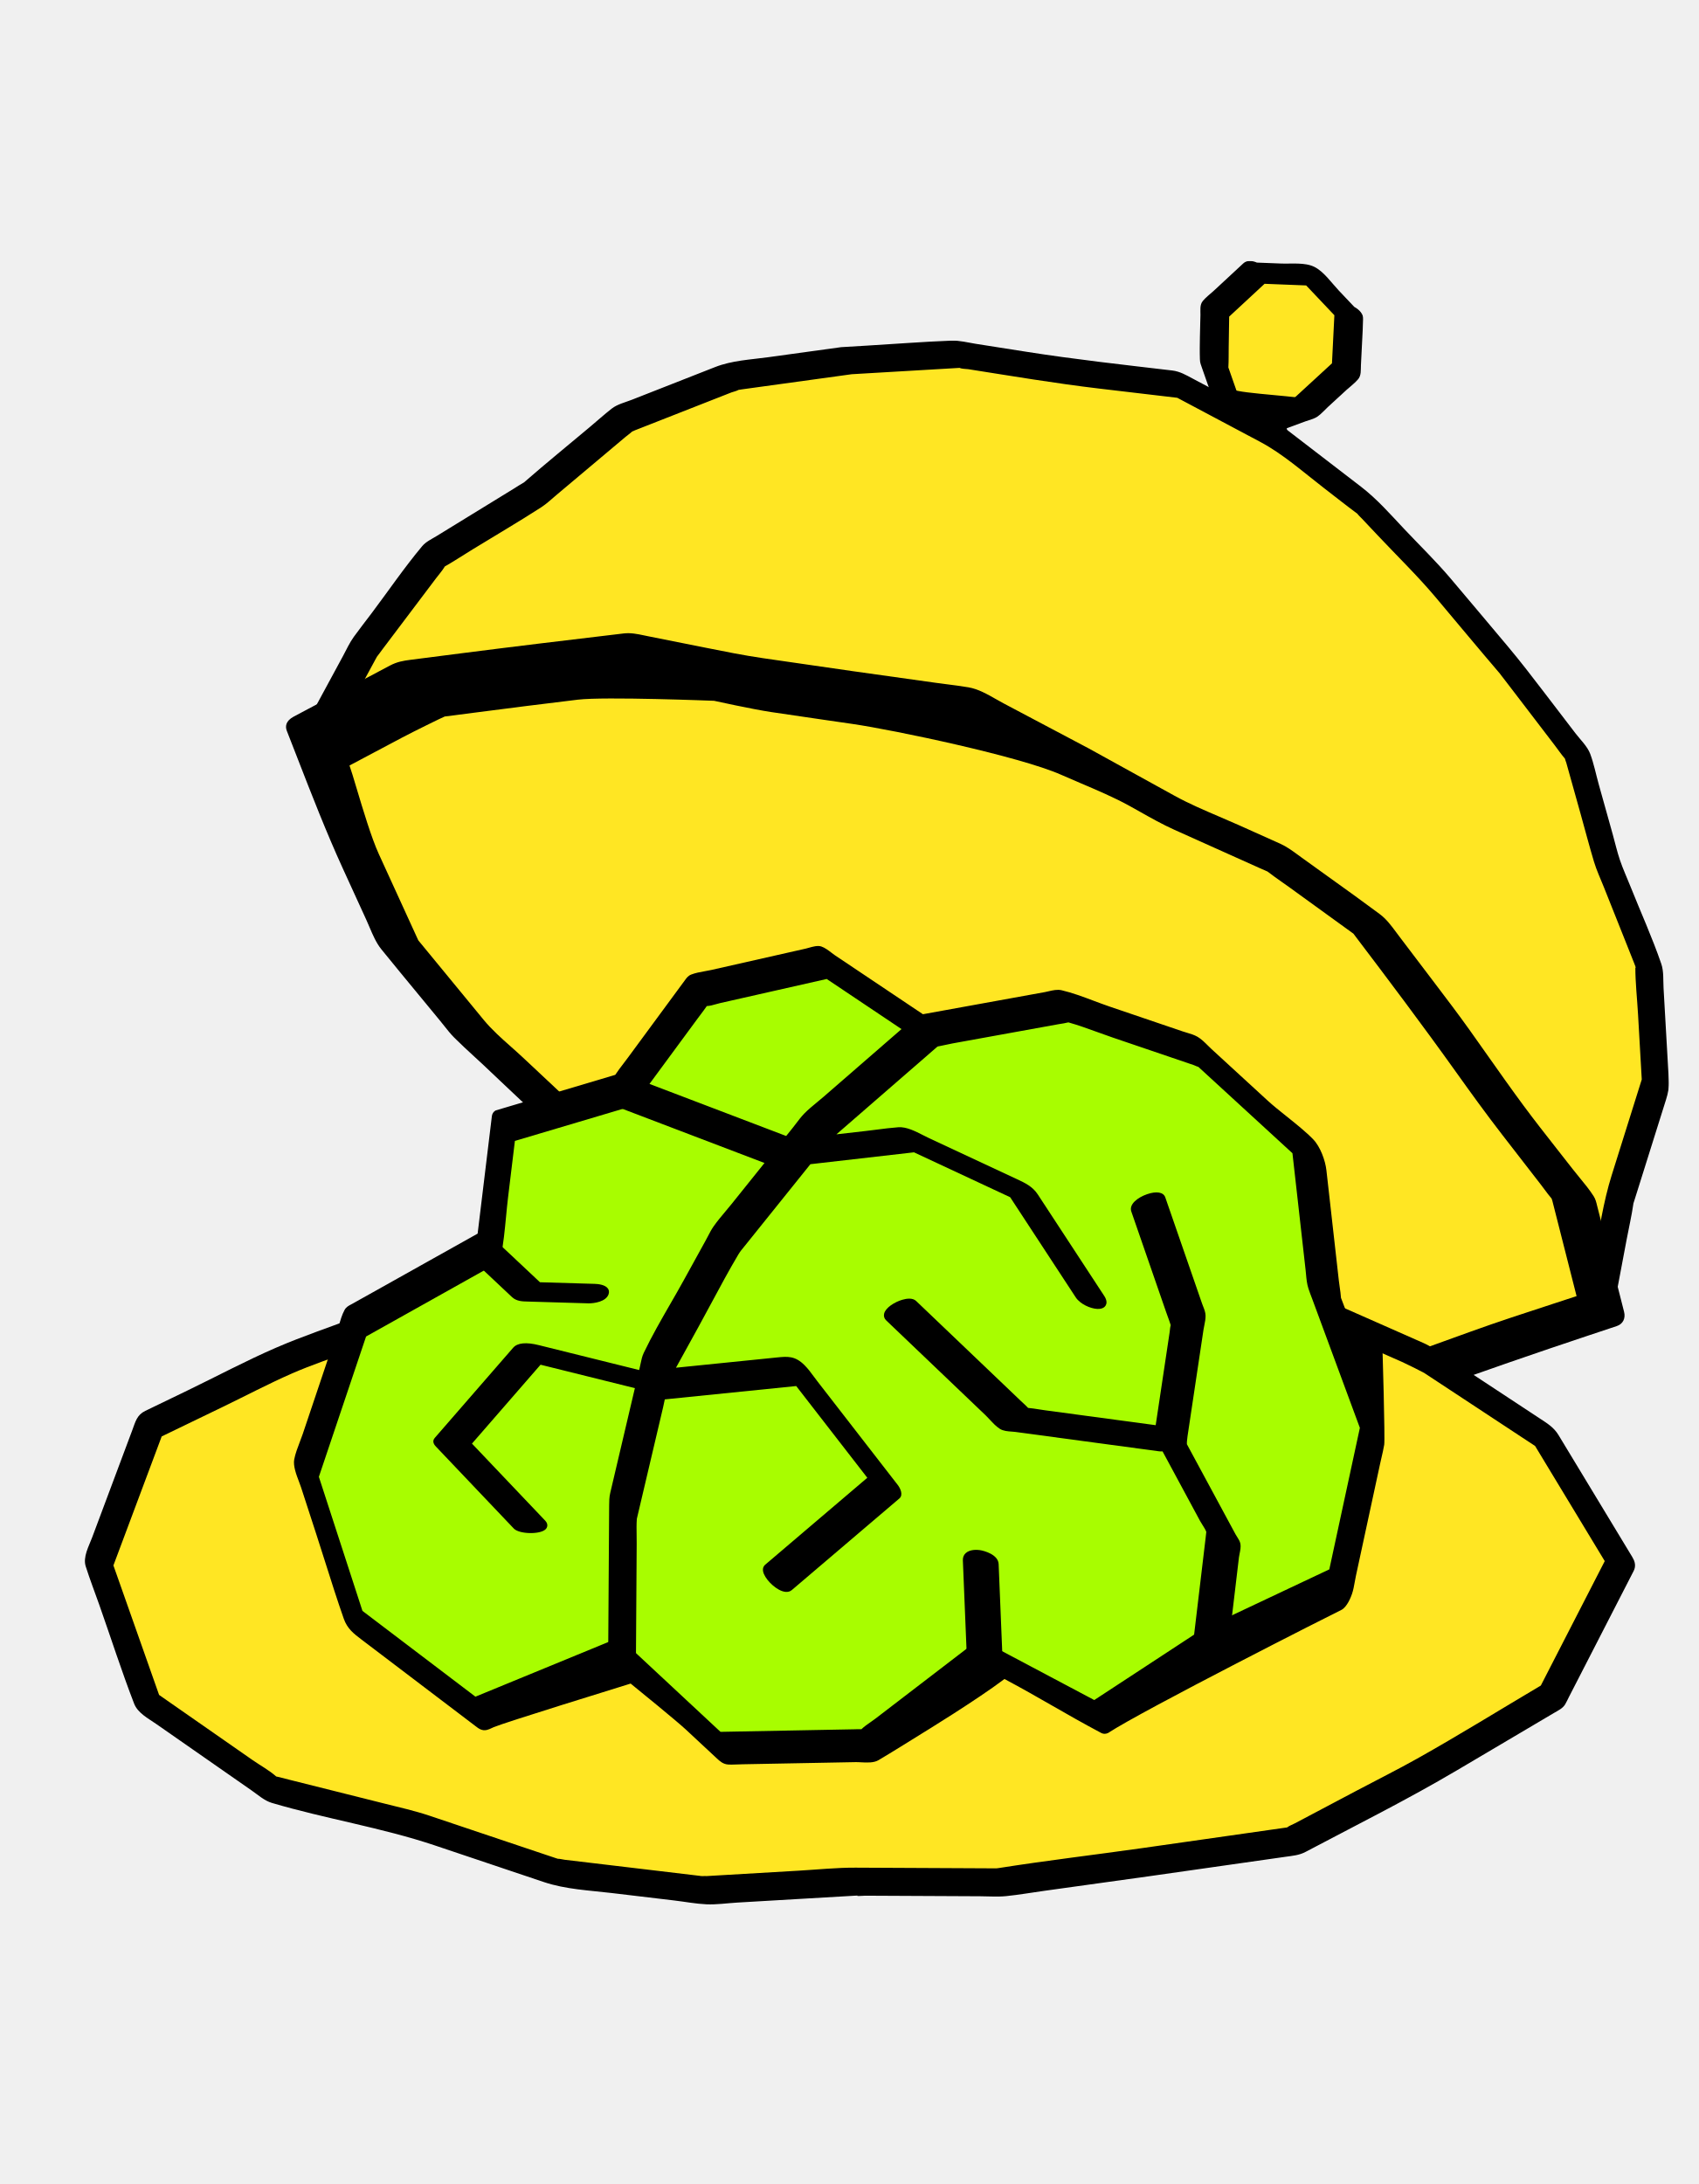
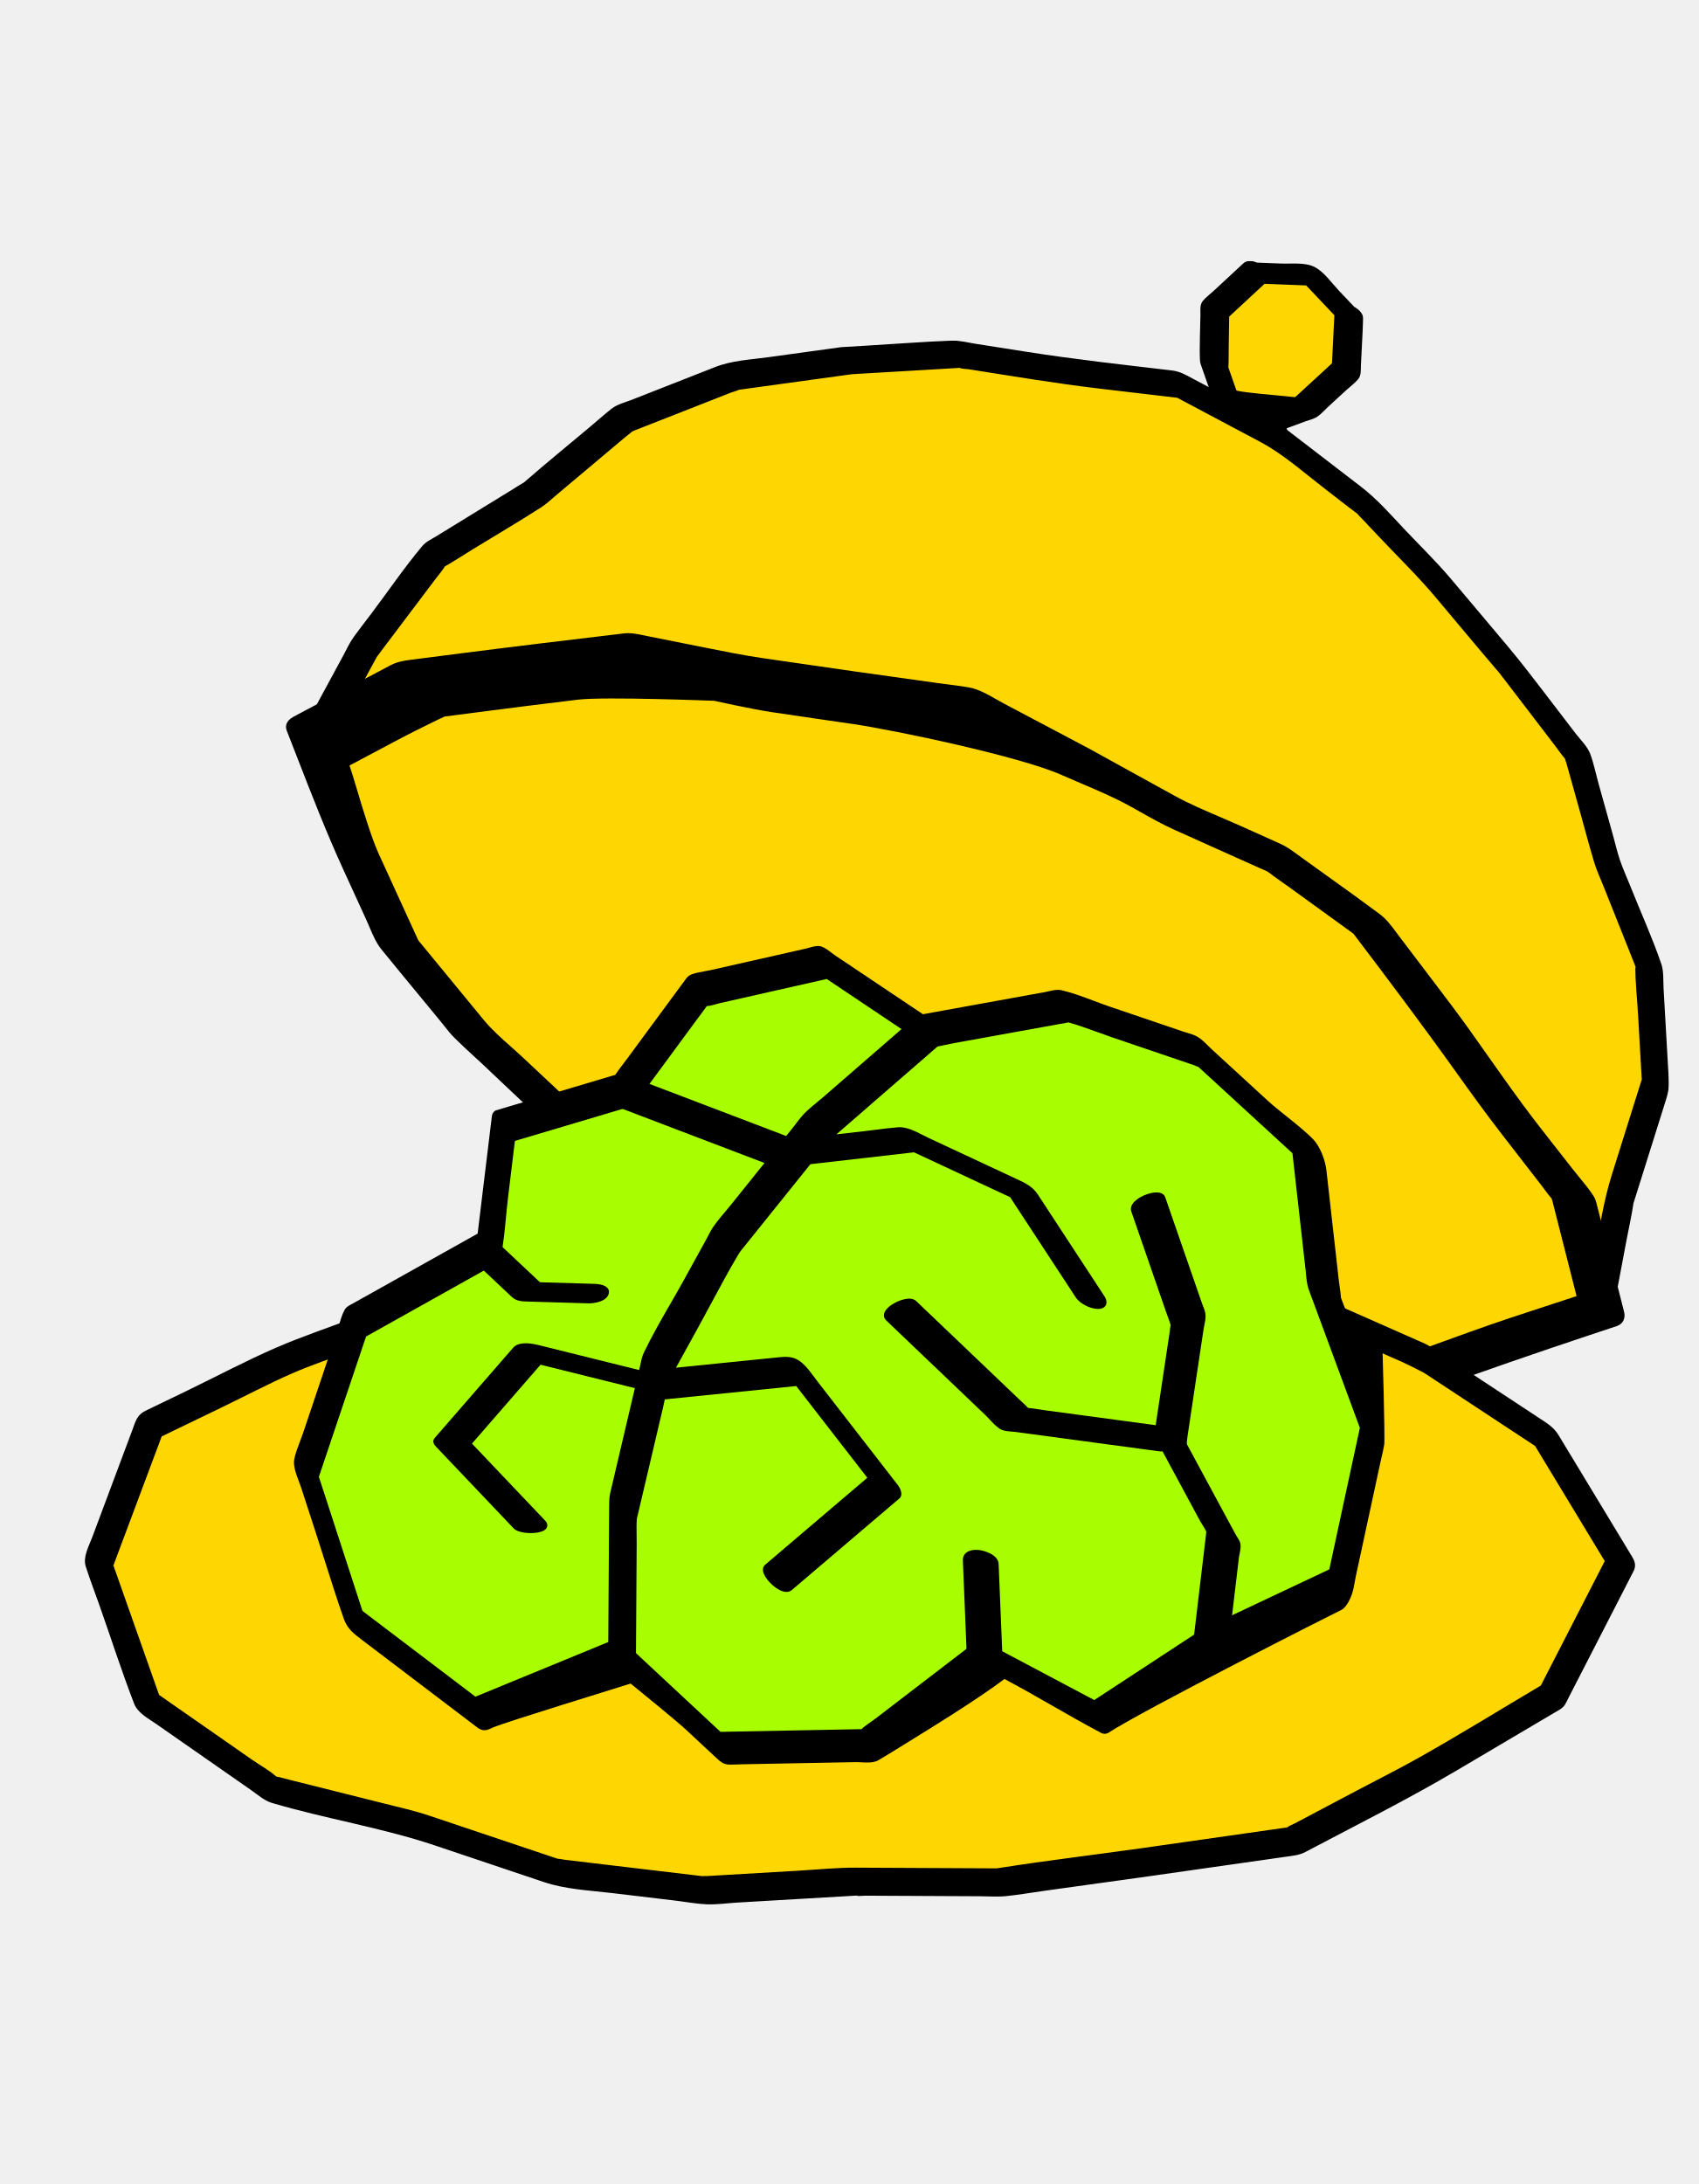
<svg xmlns="http://www.w3.org/2000/svg" height="180" viewBox="0 0 140 180" width="140">
  <mask id="a" fill="#fff">
    <path d="m.366.047h13.49v15.032h-13.49z" fill="#fff" fill-rule="evenodd" />
  </mask>
  <mask id="b" fill="#fff">
    <path d="m.228.041h113.141v81.116h-113.141z" fill="#fff" fill-rule="evenodd" />
  </mask>
  <g fill="none" fill-rule="evenodd">
    <path d="m0 0h140v180h-140z" />
-     <path d="m95.031 14.644-1.962-5.602.068-4.511 3.341-3.098.023.065 4.503.177 3.112 3.287.069-.026-.229 4.578-3.353 3.084z" fill="#ffe623" transform="translate(7 21)" />
+     <path d="m95.031 14.644-1.962-5.602.068-4.511 3.341-3.098.023.065 4.503.177 3.112 3.287.069-.026-.229 4.578-3.353 3.084z" fill="#fed601" transform="translate(7 21)" />
    <path d="m9.455 10.16-1.167 1.073c-.156.143-.314.177 0 .074-.073.024-.144.055-.218.08-1.321.441-2.626.941-3.932 1.434l-1.345-3.84c-.012-.033-.022-.073-.033-.11.008.054-.016.053-.02-.053-.01-.029-.018-.058-.033-.081.015.023.025.045.034.065v-.057c.029-.515.016-1.035.024-1.55l.039-2.56 2.918-2.705 3.429.135 2.325 2.455-.198 3.965-1.823 1.676m3.666-6.324-1.293-1.365c-.583-.617-1.216-1.541-1.992-1.932-.778-.393-1.903-.247-2.742-.28-.668-.026-1.336-.053-2.005-.078-.4-.174-.827-.207-1.118.063l-2.42 2.245c-.295.274-.653.536-.912.846-.274.326-.196.762-.202 1.168-.019 1.207-.107 2.434-.055 3.64.012.282.111.518.204.784l.602 1.718 1.188 3.388c.128.367.445.656.809.835.36.186.786.28 1.139.15l2.844-1.045 1.922-.706c.318-.117.716-.203 1-.4.304-.21.571-.525.843-.775l1.545-1.42c.31-.285.69-.558.958-.881.265-.32.21-.755.229-1.155l.19-3.791c.02-.413-.312-.78-.734-1.01" fill="#000" mask="url(#a)" transform="translate(98.51 21.46)" />
    <path d="m94.25 8.818c.006.018.014.034.02.053-.003-.019-.008-.041-.02-.069z" fill="#000" transform="translate(7 21.46)" />
-     <path d="m62.765 8.268-9.481 1.308-8.942 3.51-7.351 6.181-8.176 5.02-5.764 7.642-4.481 8.28 8.224 3.38 8.08 3.773 8.227 3.437 8.19 3.528 7.734 4.565 8.447 2.936 8.267 3.349 8.393 3.064 8.169 3.567 7.852 4.306 8.123 3.684 8.129 3.672 8.354 3.137 1.769-9.375 2.929-9.327-.555-9.732-3.425-8.597-2.456-8.773-5.541-7.244-5.763-6.843-6.193-6.569-7.25-5.573-8.165-4.34-9.203-1.086-9.011-1.418z" fill="#ffe623" transform="translate(7 21.46)" />
+     <path d="m62.765 8.268-9.481 1.308-8.942 3.51-7.351 6.181-8.176 5.02-5.764 7.642-4.481 8.28 8.224 3.38 8.08 3.773 8.227 3.437 8.19 3.528 7.734 4.565 8.447 2.936 8.267 3.349 8.393 3.064 8.169 3.567 7.852 4.306 8.123 3.684 8.129 3.672 8.354 3.137 1.769-9.375 2.929-9.327-.555-9.732-3.425-8.597-2.456-8.773-5.541-7.244-5.763-6.843-6.193-6.569-7.25-5.573-8.165-4.34-9.203-1.086-9.011-1.418z" fill="#fed601" transform="translate(7 21.46)" />
    <path d="m51.02 55.334.054.019-.011-.007zm76.771 2.85-.012-.032c.001.028.005.06.014.09z" fill="#000" transform="translate(7 21.46)" />
    <path d="m108.658 68.813c-.703 2.236-1.032 4.557-1.466 6.858l-.551 2.92c-2.947-1.086-5.921-2.123-8.782-3.415-3.758-1.698-7.516-3.397-11.272-5.1l-3.1-1.406c-.238-.108-.587-.354-.13-.048-.227-.153-.489-.269-.729-.4l-6.442-3.534c-1.393-.764-2.877-1.346-4.333-1.982-1.64-.717-3.268-1.515-4.943-2.147-3.494-1.32-7.03-2.517-10.491-3.92-1.996-.808-3.978-1.667-5.993-2.428-1.856-.7-3.754-1.306-5.629-1.957-.892-.31-1.783-.676-2.691-.936l-.021-.004-.02-.013c-.344-.209-.693-.409-1.039-.614l-6.213-3.667c-1.488-.879-3.204-1.446-4.787-2.128-1.474-.635-2.945-1.282-4.427-1.9-3.622-1.514-7.243-3-10.8-4.66-1.708-.799-3.403-1.65-5.135-2.394-2.07-.89-4.17-1.714-6.253-2.57l-.386-.16 2.27-4.193c.491-.908.982-1.817 1.474-2.724.033-.062.08-.129.108-.196.155-.193.298-.4.446-.597l4.44-5.886c.217-.288.471-.57.66-.876.022-.034.032-.056.04-.074.783-.448 1.542-.947 2.311-1.42 1.88-1.155 3.796-2.268 5.65-3.467.448-.29.843-.669 1.251-1.012l2.897-2.436 2.795-2.35c.17-.144.379-.284.546-.443.07-.017.177-.08.221-.097l6.567-2.578 1.396-.548c.129-.05.432-.115.59-.21.088-.01.179-.029.262-.04l1.3-.18 7.22-.995.54-.075 5.746-.338 3.025-.178.13-.008c.168.093.533.08.712.109 3.591.565 7.173 1.17 10.784 1.597l6.442.76c2.274 1.21 4.547 2.417 6.82 3.625 1.913 1.018 3.553 2.494 5.267 3.812.92.708 1.83 1.433 2.763 2.125.003.006.003.007.008.013.1.136.24.256.356.379l1.349 1.43c1.582 1.678 3.254 3.304 4.74 5.068 1.762 2.092 3.508 4.2 5.286 6.278.086.124.185.242.277.362l1.16 1.514 3.09 4.041c.276.36.537.749.835 1.093.021.114.095.273.114.344l1.185 4.235c.365 1.305.707 2.619 1.096 3.916.212.707.534 1.39.807 2.076l1.887 4.734.655 1.647.046.134c-.003-.074.01-.107.013.033.025.068.05.132.061.133-.03-.002-.05-.035-.06-.075-.001 1.298.15 2.614.223 3.91.091 1.592.181 3.185.273 4.777l.033.577-2.474 7.88m4.705-7.793-.195-3.42-.24-4.201c-.036-.637.025-1.374-.184-1.987-.74-2.164-1.704-4.277-2.551-6.403-.285-.716-.613-1.428-.86-2.158-.236-.697-.4-1.427-.598-2.134l-1.14-4.075c-.234-.836-.408-1.724-.71-2.539-.23-.62-.82-1.18-1.213-1.693l-2.576-3.367c-.985-1.287-1.964-2.565-3.007-3.805-1.579-1.874-3.15-3.755-4.737-5.623-1.192-1.404-2.53-2.703-3.794-4.043-1.155-1.225-2.236-2.468-3.57-3.494l-6.036-4.639c-.66-.507 2.944-2.05 2.187-2.44s-6.033-.562-6.765-.951c-.232-.123-.304.69-.535.567l-2.722-1.447c-.551-.293-1.054-.591-1.683-.665-4.02-.475-8.035-.916-12.032-1.545l-4.18-.657c-.645-.102-1.325-.283-1.985-.259-2.328.088-4.657.275-6.983.411l-2.112.126-5.975.824c-1.483.205-3.013.267-4.412.816l-6.871 2.698c-.54.212-1.191.365-1.654.728-.616.482-1.2 1.01-1.8 1.513-1.789 1.504-3.609 2.979-5.37 4.516l-.048.044c-.284.157-.556.341-.832.511l-3.262 2.002-3.116 1.913c-.406.249-.885.468-1.192.835-1.482 1.77-2.8 3.71-4.189 5.554-.48.636-.972 1.265-1.44 1.91-.354.486-.608 1.052-.893 1.58l-3.495 6.456c-.088.161-.176.323-.263.486-.368.68.339 1.48.915 1.717 3.244 1.334 6.528 2.589 9.707 4.073 2.138.998 4.27 2.008 6.413 2.995 1.599.737 3.253 1.368 4.877 2.046 3.689 1.54 7.358 3.123 11.029 4.704.169.074.37.194.56.26-.15-.06-.206-.143-.055-.046.032.02.065.038.097.057.029.009.056.02.084.025-.026-.005-.05-.011-.072-.018l.236.14 2.94 1.736 3.361 1.984c.472.278.934.593 1.447.786 3.498 1.319 7.077 2.391 10.543 3.796 3.846 1.558 7.689 3.047 11.586 4.469 3.626 1.323 7.127 2.91 10.664 4.455l.174.076c.234.137.478.261.715.391l3.342 1.833c1.446.794 2.872 1.662 4.376 2.344 3.573 1.62 7.145 3.241 10.72 4.857 1.718.775 3.42 1.626 5.168 2.327 2.097.842 4.237 1.591 6.352 2.386.642.24 1.284.482 1.925.723.553.207 1.144-.025 1.259-.634l1.204-6.38c.18-.951.401-1.905.54-2.863.004-.024.004-.033.005-.047l.014-.042c.121-.377.238-.756.357-1.134l2.319-7.386c.17-.54.263-1.007.231-1.576" fill="#000" mask="url(#b)" transform="translate(24.19 28.032)" />
    <g transform="translate(7 21.46)">
-       <path d="m81.541 41.004-8.319-4.383-9.337-1.288-9.148-1.341-9.182-1.833-9.269 1.104-9.329 1.198-8.476 4.497 3.46 8.818 3.87 8.458 5.926 7.207 6.793 6.367 7.057 6.124 8.491 3.969 8.364 3.939 8.319 4.176 8.964 2.488 8.984 2.926 9.421.675 9.317-1.553 8.736-3.152 8.839-2.939-2.326-9.146-5.747-7.42-5.357-7.507-5.711-7.531-7.621-5.514-8.586-3.854z" fill="#ffe623" />
+       <path d="m81.541 41.004-8.319-4.383-9.337-1.288-9.148-1.341-9.182-1.833-9.269 1.104-9.329 1.198-8.476 4.497 3.46 8.818 3.87 8.458 5.926 7.207 6.793 6.367 7.057 6.124 8.491 3.969 8.364 3.939 8.319 4.176 8.964 2.488 8.984 2.926 9.421.675 9.317-1.553 8.736-3.152 8.839-2.939-2.326-9.146-5.747-7.42-5.357-7.507-5.711-7.531-7.621-5.514-8.586-3.854z" fill="#fed601" />
      <path d="m107.134 90.843c-.24.084-.48.168-.715.262-.05.019-.086.034-.113.046-.496.077-.992.162-1.487.247-.264.046-.527.09-.79.134l-3.965.66c-.288.05-.579.091-.87.134-.582.085-1.182.172-1.76.306l-.056.014c-.188-.015-.377-.027-.565-.041l-7.494-.536c-.09-.007-.183-.016-.275-.025-.18-.019-.364-.037-.545-.037-1.385-.485-2.808-.937-4.184-1.373-.715-.227-1.43-.454-2.142-.686-2.818-.918-5.721-1.715-8.53-2.485-.702-.193-1.404-.386-2.106-.581l-.11-.039c-.143-.052-.356-.13-.493-.154l-2.815-1.413c-.562-.283-1.124-.567-1.684-.852-1.12-.568-2.279-1.156-3.427-1.714-2.284-1.111-4.626-2.2-6.89-3.254-.753-.35-1.506-.7-2.258-1.052l-6.546-3.059-.292-.138c-.188-.09-.376-.179-.566-.264-.396-.396-.841-.763-1.271-1.118-.223-.183-.445-.366-.66-.552l-1.382-1.2c-1.083-.94-2.165-1.88-3.24-2.811-.042-.044-.087-.085-.132-.126l-3.666-3.435c-.32-.3-.651-.593-.985-.89-.781-.693-1.59-1.41-2.248-2.21l-5.394-6.56-3.255-7.115c-.607-1.328-1.31-3.676-1.823-5.39-.252-.845-.458-1.53-.593-1.905l4.32-2.292c.922-.49 3.382-1.698 3.53-1.747l2.382-.307c2.815-.363 5.726-.74 8.593-1.08 2.21-.265 11.158.092 11.226.093.031.007 3.134.69 4.689.925 1.513.229 3.027.447 4.541.667l2.206.32c3.436.505 13.753 2.665 17.183 4.19.5.221 1.026.446 1.563.675 1.382.588 2.81 1.197 4.028 1.868.295.162.59.328.883.494.919.517 1.869 1.053 2.85 1.493l6.959 3.125c.235.106.469.212.716.315.396.305.812.6 1.214.883.213.15.425.3.634.45l5.231 3.787c2.745 3.62 5.661 7.486 8.49 11.45 1.165 1.633 2.43 3.385 3.78 5.129l3.196 4.125c.098.126.194.256.29.386.185.248.375.505.58.742l.03.088c.013.038.025.074.033.103l1.996 7.85c-.681.224-1.364.447-2.046.669-2.187.714-4.448 1.45-6.647 2.244l-6.757 2.438-.366.13m19.73-4.19-1.786-7.024-.445-1.754c-.06-.25-.123-.51-.277-.75-.34-.532-.755-1.037-1.157-1.525-.2-.244-.4-.487-.59-.733-.439-.565-.882-1.128-1.325-1.691-.898-1.145-1.829-2.328-2.706-3.516-1.014-1.371-2.015-2.79-2.983-4.162-.49-.697-.982-1.393-1.477-2.087-.902-1.264-1.856-2.52-2.778-3.735l-3.032-3.997-.235-.314c-.392-.53-.798-1.079-1.344-1.485-1.423-1.06-2.89-2.112-4.308-3.128-.726-.52-1.45-1.04-2.174-1.563l-.263-.193c-.454-.333-.924-.678-1.457-.919l-3.422-1.535c-.528-.237-1.063-.465-1.599-.694-1.233-.528-2.51-1.073-3.69-1.723l-7.069-3.898-7.024-3.717c-.205-.109-.414-.228-.628-.349-.726-.413-1.477-.84-2.268-.974-.603-.103-1.22-.18-1.815-.257-.303-.039-.605-.077-.906-.119-4.438-.612-9.095-1.276-14.238-2.03-1.563-.228-3.135-.543-4.653-.848l-4.836-.965c-.1-.02-.198-.04-.297-.062-.562-.118-1.093-.228-1.677-.16l-.12.015c-4.37.52-8.887 1.058-13.327 1.629l-4.136.531c-.572.073-1.095.16-1.694.478l-7.91 4.196c-.71.378-.705.852-.575 1.183.29.738.577 1.478.864 2.216 1.177 3.028 2.393 6.157 3.769 9.165l1.92 4.197c.087.189.17.385.255.584.274.647.558 1.315.988 1.845 1.059 1.306 2.147 2.623 3.2 3.898.546.662 1.093 1.324 1.639 1.988.111.135.22.273.33.412.265.335.538.68.844.986.524.523 1.08 1.034 1.616 1.526.274.252.548.504.819.757.455.427.908.857 1.36 1.288 1.115 1.06 2.269 2.158 3.45 3.183l6.08 5.275c.556.483.997.847 1.609 1.133l3.426 1.602c4.188 1.958 8.372 3.926 12.555 5.896 1.229.578 2.462 1.205 3.653 1.812.506.256 1.01.513 1.517.767.312.157.622.316.93.475 1.386.713 2.82 1.45 4.375 1.882.866.24 1.733.48 2.6.718 1.667.46 3.334.92 4.998 1.391 1.354.384 2.717.844 4.033 1.288.633.214 1.265.427 1.898.633l1.032.341c.685.228 1.394.464 2.096.678.565.172 1.159.204 1.733.235.157.009.314.017.47.028.869.062 1.737.127 2.604.193 1.68.126 3.415.255 5.123.36.082.006.164.008.246.008.52 0 1.03-.093 1.525-.185.152-.028.303-.055.455-.08l5.49-.914c.694-.114 1.389-.228 2.081-.35.581-.1 1.14-.314 1.68-.52.166-.064.332-.127.498-.187 4.728-1.706 9.167-3.246 13.57-4.71l2.29-.762c.504-.168.74-.63.6-1.176" fill="#000" />
-       <path d="m126.597 107.349-5.653 11.002-10.471 6.19-10.836 5.734-12.14 1.732-12.032 1.673-12.147-.059-12.201.714-12.139-1.445-11.585-3.891-11.967-2.999-10.247-7.139-4.06-11.512 4.241-11.333 11.063-5.347 11.188-4.258 11.407-4.383 12.074-1.934 12.226-.78 12.248.5 12.053 2.206 11.678 3.507 11.051 4.878 9.97 6.567z" fill="#ffe623" />
+       <path d="m126.597 107.349-5.653 11.002-10.471 6.19-10.836 5.734-12.14 1.732-12.032 1.673-12.147-.059-12.201.714-12.139-1.445-11.585-3.891-11.967-2.999-10.247-7.139-4.06-11.512 4.241-11.333 11.063-5.347 11.188-4.258 11.407-4.383 12.074-1.934 12.226-.78 12.248.5 12.053 2.206 11.678 3.507 11.051 4.878 9.97 6.567z" fill="#fed601" />
      <path d="m63.463 134.778c.056.013.105.02.144.02-.047-.005-.094-.01-.137-.02zm35.629-5.635.01-.008-.022.01c.004 0 .008 0 .012-.002" fill="#000" />
      <path d="m120.59 116.314-.587 1.144c-3.392 2.01-6.752 4.093-10.19 6.022-1.62.908-3.287 1.74-4.928 2.608l-3.744 1.981c-.464.245-.928.49-1.392.737-.195.103-.455.197-.646.33.039-.016.08-.023.115-.002-.018-.01-.073-.002-.126.01-.02.013-.044.027-.063.042-.097.083-.036.004.05-.04-.043.009-.083.02-.098.022l-1.075.153-3.872.553c-2.27.324-4.538.65-6.807.971-3.975.564-7.968 1.033-11.933 1.66-.046.007-.108.009-.16.02-.236-.006-.473-.002-.708-.003l-3.594-.018c-2.437-.012-4.875-.023-7.311-.036-1.556-.007-3.123.157-4.675.248l-7.594.445c-.064.004-.18-.005-.29-.005.037.013.023.032-.092.01-.014-.003-.028-.003-.04-.005-.047.005-.088.015-.115.031.028-.017.056-.027.083-.035-.1-.015-.204-.024-.304-.036l-3.187-.38-7.762-.924c-.156-.018-.388-.085-.568-.082-.053-.017-.108-.032-.158-.05l-2.913-.977-7.495-2.518c-1.222-.41-2.474-.69-3.724-1.004l-7.866-1.971c-.34-.085-.68-.188-1.022-.256-.015-.003-.019-.002-.031-.004-.572-.511-1.314-.911-1.94-1.347l-6.785-4.728-.93-.649-3.4-9.639-.365-1.033 3.538-9.452.441-1.18c1.67-.806 3.338-1.613 5.007-2.42 1.902-.919 3.786-1.916 5.72-2.764 1.624-.712 3.332-1.272 4.989-1.902 2.056-.783 4.114-1.563 6.17-2.349 3.76-1.436 7.535-2.842 11.273-4.331l.01-.004h.007c.278.001.586-.093.86-.137l3.5-.561 7.277-1.166c1.396-.223 2.847-.216 4.254-.306l7.703-.49c.196-.013.422.003.614-.04-.5.113-.12.017.132.027l3.087.127 7.867.32c1.28.053 2.512.335 3.774.566l7.925 1.45c.343.063.686.128 1.03.188l.002.002c.774.283 1.592.478 2.381.715 2.584.775 5.167 1.55 7.75 2.327 1.21.363 2.289.804 3.449 1.316 2.486 1.099 4.972 2.196 7.46 3.294.39.173 1.715.835 1.822.906l1.166.767 6.811 4.486 1.163.766 5.327 8.804.414.685zm6.99-9.373c-.013-.023-.022-.049-.036-.071l-4.043-6.683-2.045-3.38c-.386-.636-.94-.967-1.549-1.367l-7.906-5.207c-.543-.358-1.06-.732-1.656-.998-1.101-.492-2.208-.975-3.312-1.463l-4.791-2.115c-.908-.4-1.81-.862-2.74-1.209-.681-.255-1.407-.426-2.104-.636l-4.84-1.453c-1.893-.568-3.783-1.26-5.73-1.616l-9.256-1.694c-.71-.13-1.43-.313-2.148-.39-.976-.104-1.984-.08-2.963-.12l-8.941-.366c-.595-.024-1.19.036-1.783.073l-4.685.3c-1.62.102-3.239.206-4.859.309-.565.036-1.139.044-1.7.127-2.871.427-5.734.92-8.6 1.378-1.062.17-2.147.29-3.199.512-.68.145-1.353.487-1.998.736-4.689 1.8-9.375 3.603-14.069 5.39-2.288.87-4.642 1.649-6.889 2.623-2.475 1.073-4.878 2.357-7.307 3.531-1.152.557-2.303 1.114-3.456 1.67-.697.338-.811.894-1.067 1.578l-3.315 8.858c-.273.727-.774 1.607-.526 2.383.339 1.066.745 2.114 1.118 3.17.955 2.709 1.835 5.46 2.87 8.14.303.78 1.173 1.222 1.834 1.683l3.892 2.712 3.96 2.76c.52.362 1.046.84 1.662 1.024 4.44 1.316 9.05 2.032 13.444 3.507l8.979 3.017c1.807.606 3.723.682 5.612.907l5.151.613c.871.103 1.762.275 2.639.314.835.037 1.707-.093 2.539-.142l5.1-.299 4.23-.247.366-.022-.018-.004.025.004.088-.005c.19-.013.164.026.05.025.232.019.505-.02.713-.02l9.477.047c.706.003 1.438.06 2.142-.012 1.043-.107 2.084-.29 3.122-.434 2.892-.402 5.785-.802 8.676-1.207 2.203-.308 4.405-.628 6.608-.942l4.603-.657c.59-.084 1.128-.122 1.658-.402 4.177-2.21 8.418-4.323 12.487-6.729l8.003-4.73c.329-.194.704-.364.909-.7.117-.194.21-.409.313-.61l1.968-3.83 3.37-6.563c.186-.362.12-.745-.077-1.068" fill="#000" />
      <path d="m50.798 133.157.031.004c.04-.005.087-.006.133-.006-.03-.01-.091-.018-.164.002" fill="#000" />
      <path d="m44.287 114.966-11.796 4.851-10.255-7.787-4.016-12.354 4.092-12.168 10.991-6.153 1.212-10 9.946-2.957 6.051-8.215 10.359-2.344 8.46 5.668 11.353-2.059 11.057 3.76 8.667 7.952 1.299 11.534 4.432 11.998-2.671 12.374-10.72 5.061-9.109 5.967-9.459-5.016-9.548 7.317-12.12.23z" fill="#a8fd00" />
      <path d="m63.996 121.055c-.178-.005-.356.002-.535.008l-11.074.212-6.775-6.31-.861-.799c-.28-.355-.59-.544-.877-.544-.085 0-.167.016-.246.05l-11.44 4.704-9.313-7.07-3.592-11.05 3.89-11.564 8.527-4.774 1.973-1.104c.26-.14.528-.284.61-.698.216-1.078.323-2.206.428-3.296.052-.544.103-1.086.168-1.62l.561-4.628 9.26-2.753c.528-.158.723-.428.992-.802l4.82-6.546c.081-.112.165-.222.25-.333.166-.222.334-.444.49-.673l.005-.007c.25-.01.51-.084.759-.155.113-.033.224-.065.329-.088l8.798-1.99 7.706 5.163.127.088c.253.177.537.384.899.356.377-.023.76-.108 1.13-.19.18-.039.356-.078.53-.11l8.68-1.574c.075-.014.153-.026.23-.038.168-.025.338-.052.5-.095.05-.013.092-.019.12-.022h.002c.805.226 1.616.52 2.4.805.423.154.846.306 1.267.45l6.668 2.267.097.04c.085.038.187.083.28.108l7.751 7.113 1.083 9.615c.013.112.024.227.034.343.036.402.075.817.201 1.198.098.294.208.584.319.873l3.92 10.605-2.518 11.664-8.793 4.15-.436.203c-.58.267-1.18.544-1.734.907l-8.411 5.51-9.164-4.859c-.166-.079-.344-.083-.553.012l-8.362 6.41c-.119.09-.248.18-.38.271-.253.176-.513.356-.73.567zm42.933-32.185-.004-.149-.147-.03c-.022-.005-2.238-.487-2.794-1.994l-.453-1.191c-.02-.297-.063-.6-.106-.892-.026-.18-.052-.36-.072-.536l-1.024-9.09c-.09-.796-.492-1.925-1.086-2.543-.592-.614-1.409-1.268-2.2-1.9-.575-.46-1.119-.894-1.561-1.3l-4.622-4.242c-.098-.09-.197-.188-.298-.29-.267-.265-.543-.54-.854-.722-.272-.158-.582-.25-.883-.339-.117-.034-.233-.068-.342-.106l-6.03-2.05c-.427-.145-.855-.306-1.288-.468-.87-.328-1.768-.666-2.667-.876-.351-.08-.732.008-1.067.087-.107.026-.212.05-.311.068l-10.048 1.823-7.257-4.862c-.093-.062-.192-.138-.294-.217-.25-.19-.532-.406-.82-.503-.307-.104-.711.014-1.035.106-.09.027-.175.05-.248.067l-7.8 1.764c-.166.038-.343.07-.522.1-.38.068-.772.138-1.122.274-.258.102-.39.286-.516.464l-4.712 6.4c-.114.154-.23.306-.347.459-.232.304-.472.618-.686.943-.059.016-.117.035-.176.054l-9.662 2.875-.047.02c-.155.097-.252.245-.283.436l-1.176 9.702-9.14 5.118-1.295.722c-.2.104-.404.212-.534.453-.216.396-.347.861-.473 1.31-.058.207-.115.41-.179.6l-2.797 8.318c-.074.216-.158.438-.244.66-.176.462-.36.94-.454 1.417-.106.542.17 1.265.392 1.847.064.166.123.322.167.458l1.262 3.881c.25.77.495 1.543.74 2.315.483 1.527.983 3.105 1.522 4.64.291.83.829 1.237 1.45 1.708l9.342 7.093.073.056c.243.188.516.402.918.313.148-.033.286-.098.421-.162.057-.028.113-.055.168-.077 1.018-.418 10.223-3.262 11.273-3.586.548.445 3.786 3.077 4.558 3.796l.87.811c.562.527 1.125 1.053 1.692 1.575.226.209.509.469.928.49.089.005.178.007.267.007.179 0 .358-.008.534-.015.128-.006.255-.011.382-.013l9.314-.177c.131-.004.277.006.435.014.494.026 1.052.055 1.439-.17.91-.53 3.516-2.157 3.541-2.173.047-.028 4.594-2.81 6.853-4.522 1.49.793 2.732 1.506 3.934 2.195 1.234.708 2.51 1.44 4.06 2.263.166.079.343.083.54-.005 2.893-1.895 18.62-9.856 19.221-10.14.497-.234.827-1.142.888-1.322.111-.325.173-.676.233-1.014.03-.164.058-.326.092-.482l1.989-9.216.117-.517c.081-.348.165-.708.225-1.067.08-.484-.139-7.9-.164-8.744z" fill="#000" />
      <path d="m60.361 92.367c-.092-.119-.183-.243-.276-.367-.236-.32-.48-.652-.763-.935-.79-.797-1.413-.734-2.294-.645l-8.313.844.075-.131 1.793-3.256c.367-.665.727-1.335 1.086-2.006.702-1.308 1.428-2.66 2.197-3.952.139-.233.314-.444.499-.667l5.432-6.762 8.539-.979 7.927 3.701 5.399 8.246c.362.555 1.202.93 1.772.96.422.02.62-.142.702-.284.084-.146.133-.4-.115-.78l-5.479-8.368c-.432-.66-1.047-.948-1.72-1.262l-7.285-3.401c-.139-.065-.288-.141-.443-.22-.65-.332-1.391-.71-2.057-.657-.593.043-1.19.12-1.77.195-.294.037-.588.075-.881.109l-2.444.28 8.449-7.338c.176-.153.237-.413-.506-1.268-.758-.872-1.286-1.187-1.574-.94l-7.433 6.456c-.17.148-.348.294-.527.441-.363.298-.739.606-1.07.947-.244.252-.46.538-.67.815-.098.129-.197.258-.296.383l-.515.64-11.894-4.532c-.665-.255-1.479-.036-1.977.53-.229.261-.415.706-.313 1.114.068.276.259.486.538.592l11.86 4.52-2.72 3.39c-.161.2-.328.398-.495.597-.335.4-.682.812-.985 1.245-.177.253-.321.53-.46.799-.059.112-.117.223-.177.333l-1.813 3.29c-.363.66-.74 1.316-1.12 1.973-.75 1.302-1.525 2.65-2.18 4.019-.137.284-.2.586-.26.878-.019.088-.037.177-.057.263l-.066.278-8.26-2.05c-1.06-.265-1.774-.192-2.125.213l-6.461 7.431c-.277.319.008.62.104.722l6.414 6.75c.44.462 2.148.505 2.612.064.158-.15.245-.429-.03-.72l-6.033-6.347 5.653-6.502 7.775 1.931-2.031 8.636c-.085.36-.087.687-.089 1.033l-.074 11.283c-.003.435.451.885.917 1.309l.12.11c.408.384.723.578.94.578.042 0 .081-.008.116-.023.115-.05.185-.159.186-.332l.064-9.77c.002-.23-.001-.46-.005-.693-.008-.453-.015-.922.017-1.355.01-.06.027-.121.042-.181l2.125-9.028c.05-.21.094-.424.138-.64l10.832-1.1 5.86 7.56-8.423 7.17c-.086.074-.223.242-.167.543.104.566.89 1.386 1.56 1.624.413.147.667.036.808-.083l8.863-7.547c.347-.294.071-.85-.123-1.103l-6.645-8.57z" fill="#000" />
      <path d="m95.241 105.778c-.038-.21-.169-.413-.284-.593-.043-.065-.083-.128-.113-.183l-4.012-7.429c-.015-.074.008-.385.05-.665l1.316-8.777c.018-.113.041-.23.066-.35.054-.267.11-.543.105-.813-.006-.268-.109-.528-.2-.757-.03-.074-.059-.146-.083-.217l-3.038-8.77c-.148-.43-.72-.53-1.5-.261-.77.266-1.507.827-1.3 1.425l2.867 8.28.141.392c.083.229.167.458.238.69-.037.142-.053.286-.068.426-.007.065-.014.131-.023.194l-1.145 7.63-9.1-1.225c-.167-.022-.336-.049-.505-.076-.298-.047-.606-.097-.913-.123l-.01-.01c-.127-.138-.267-.267-.407-.395-.064-.059-.128-.118-.19-.178l-8.618-8.226c-.289-.277-.777-.21-1.137-.105-.64.187-1.385.652-1.504 1.143-.05.206.008.403.165.553l8.218 7.845c.109.105.22.224.333.347.257.276.523.563.827.754.279.176.648.202.974.225.1.007.197.014.283.025l11.854 1.598c.088.011.189.015.297.01l3.09 5.73c.055.103.126.215.2.33.12.188.254.397.315.577-.006.029-.01.06-.012.094-.008.128-.025.257-.043.385l-1.017 8.543c-.038.316.34.529 1.149.86l.097.04c.24.107.957.414 1.3.414.054 0 .1-.008.132-.026l.118-.072.967-8.152c.01-.087.031-.188.053-.293.053-.264.114-.564.067-.814m-19.928 1.669c-.032-.775-1.173-1.1-1.57-1.153-.18-.023-.787-.076-1.143.25-.164.15-.246.354-.236.592l.325 7.929c.032.776 1.173 1.1 1.57 1.154.058.007.16.017.284.017.26 0 .618-.047.86-.267.163-.15.244-.354.235-.592l-.325-7.929zm-33.304-22.904-4.58-.135-3.51-3.297c-.407-.383-1.09-.343-1.596-.207-.213.058-1.178.466-.778.842l3.404 3.197c.133.126.263.254.4.376.345.31.808.291 1.244.304l2.696.08 2.205.065c.434.012 1.315-.13 1.487-.618.18-.513-.677-.599-.972-.607" fill="#000" />
      <path d="m33.017 80.998c-.277 0-.53.058-.644.09-.224.06-.695.305-.733.458-.003.007-.006.023.035.061l3.533 3.321c.089.085.177.169.267.25.263.235.625.244 1.007.253l5.018.147c.487.01 1.181-.15 1.302-.49.028-.083.006-.116-.004-.131-.093-.136-.47-.216-.795-.225l-4.651-.137-3.563-3.346c-.207-.195-.5-.25-.772-.25m8.526 4.959h-.054l-5.016-.148c-.414-.01-.883-.02-1.251-.35-.094-.084-.185-.17-.276-.257l-.127-.121-3.404-3.198c-.177-.166-.165-.34-.143-.43.114-.458.993-.73 1.002-.733.351-.095 1.23-.26 1.775.251l3.458 3.248 4.507.133c.255.007.87.06 1.096.389.065.095.126.253.05.472-.217.615-1.193.744-1.617.744" fill="#000" />
    </g>
  </g>
</svg>
